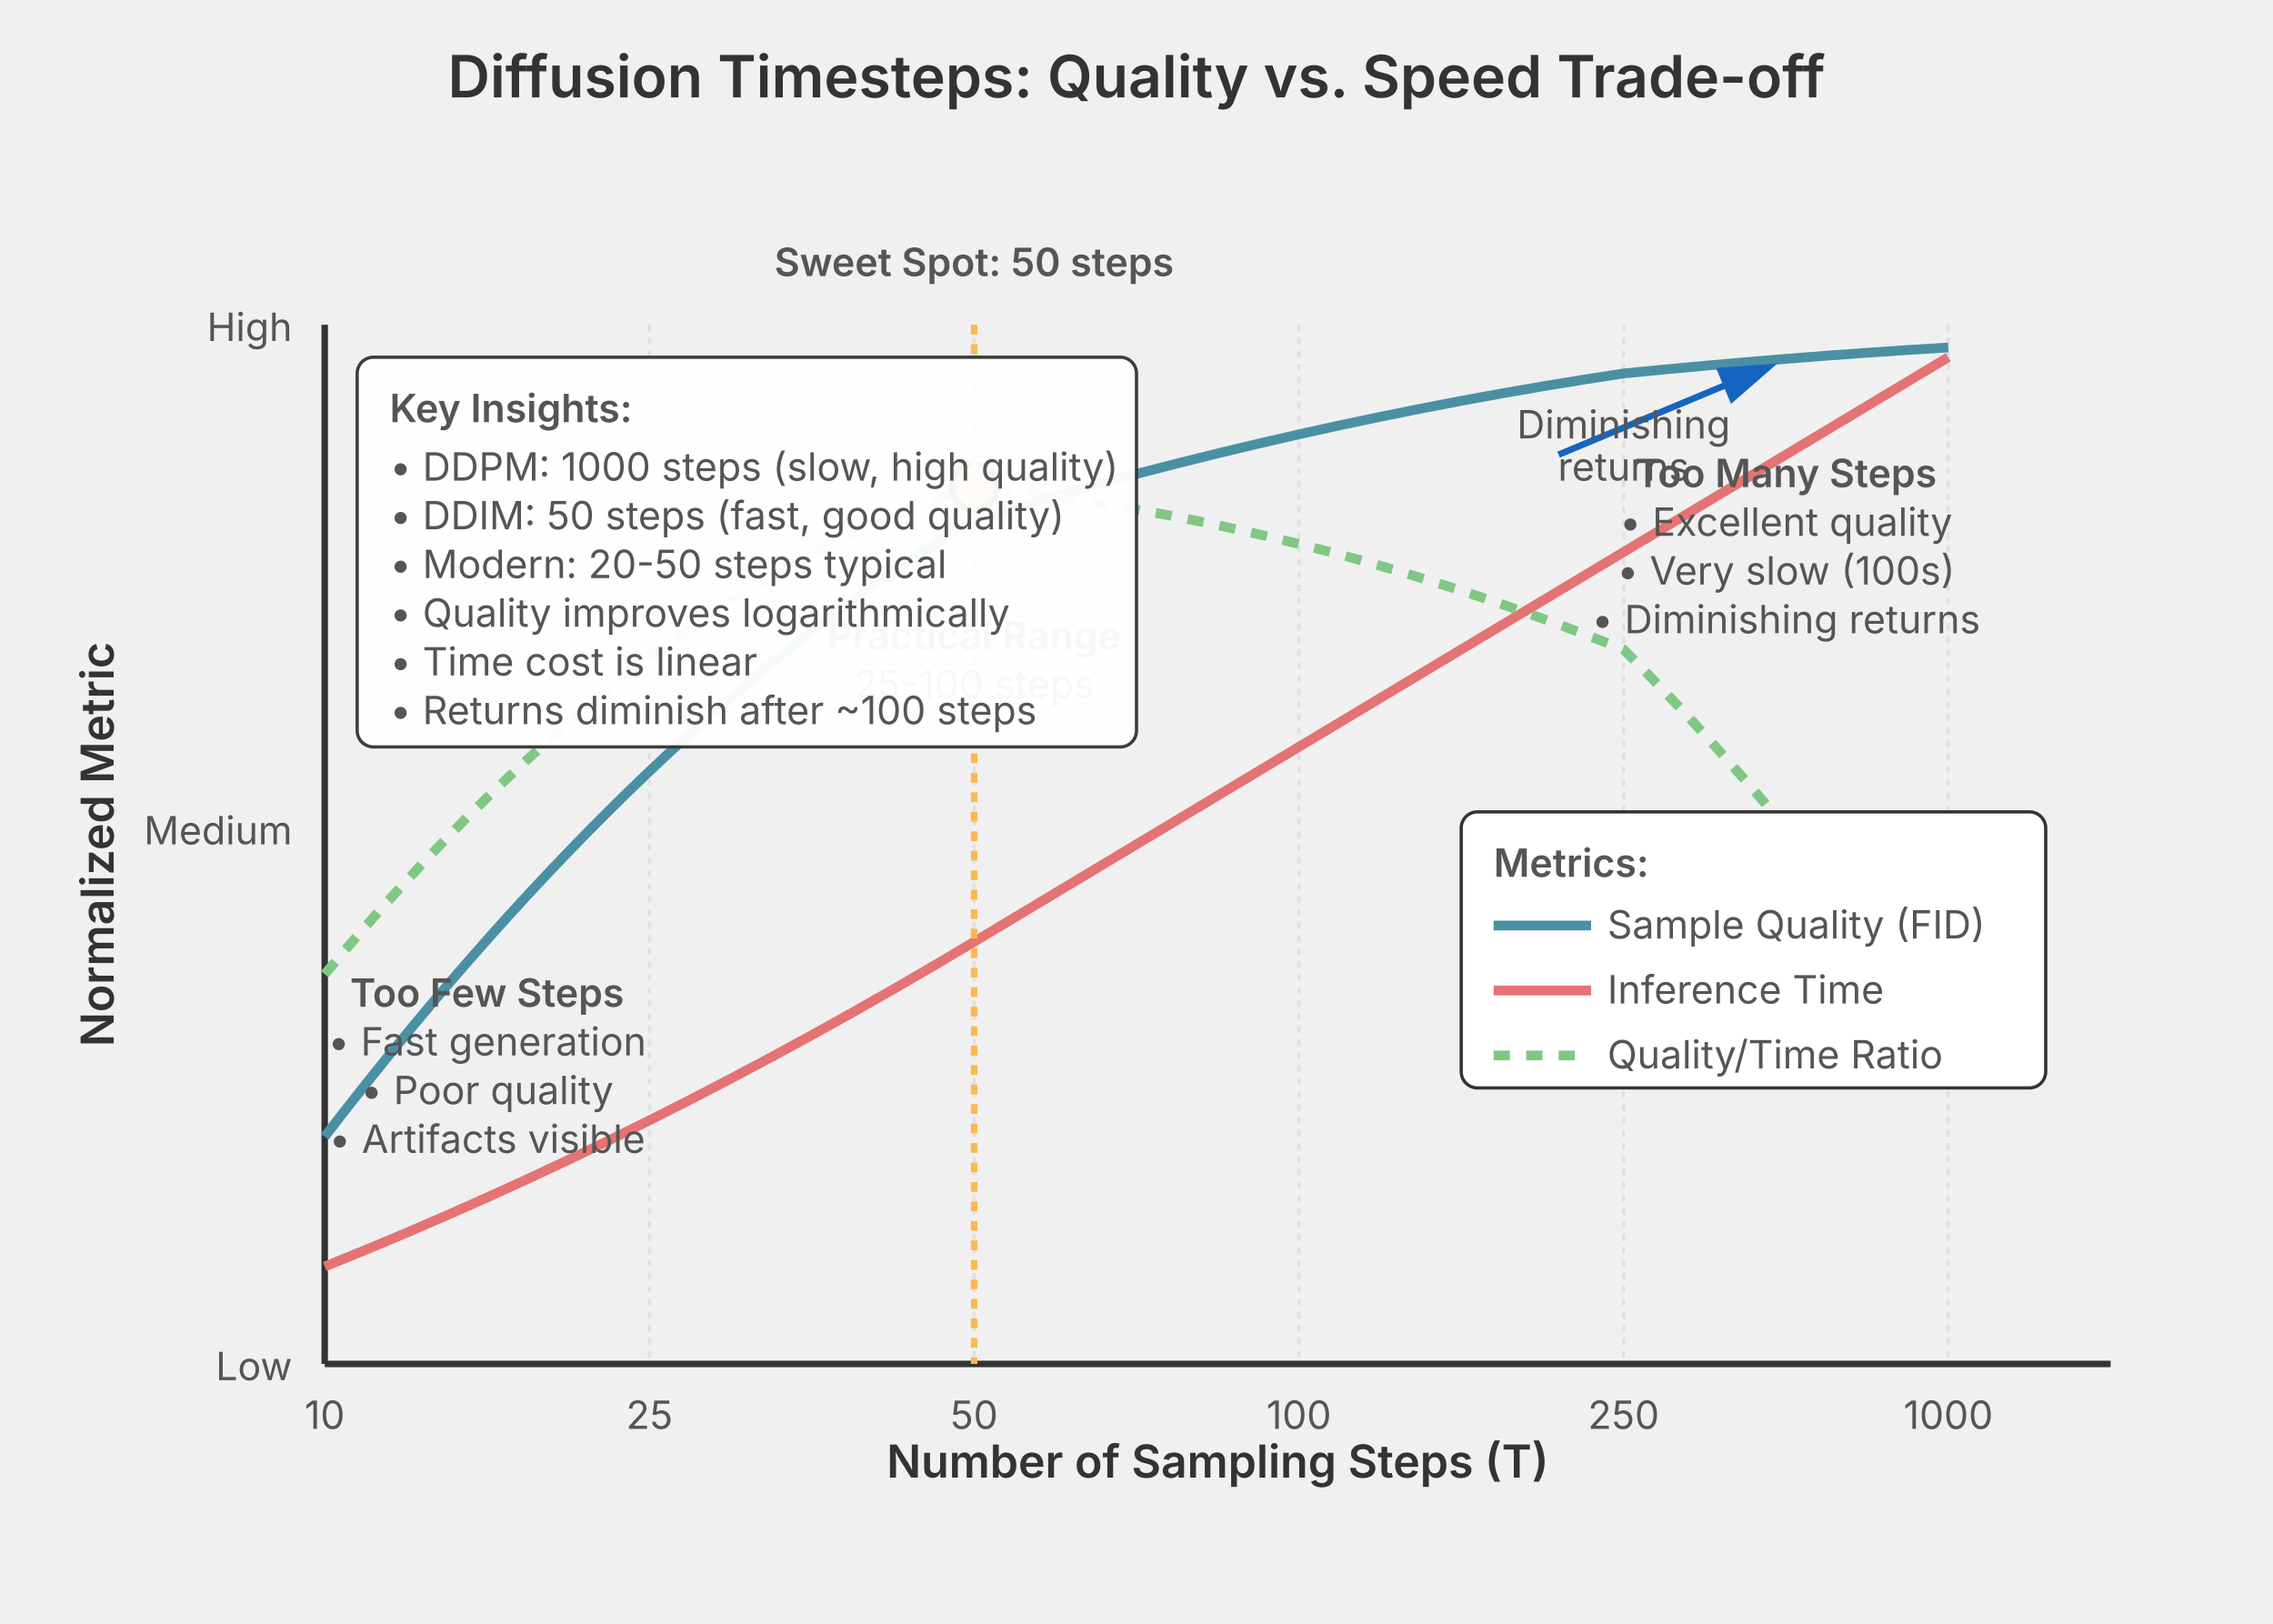
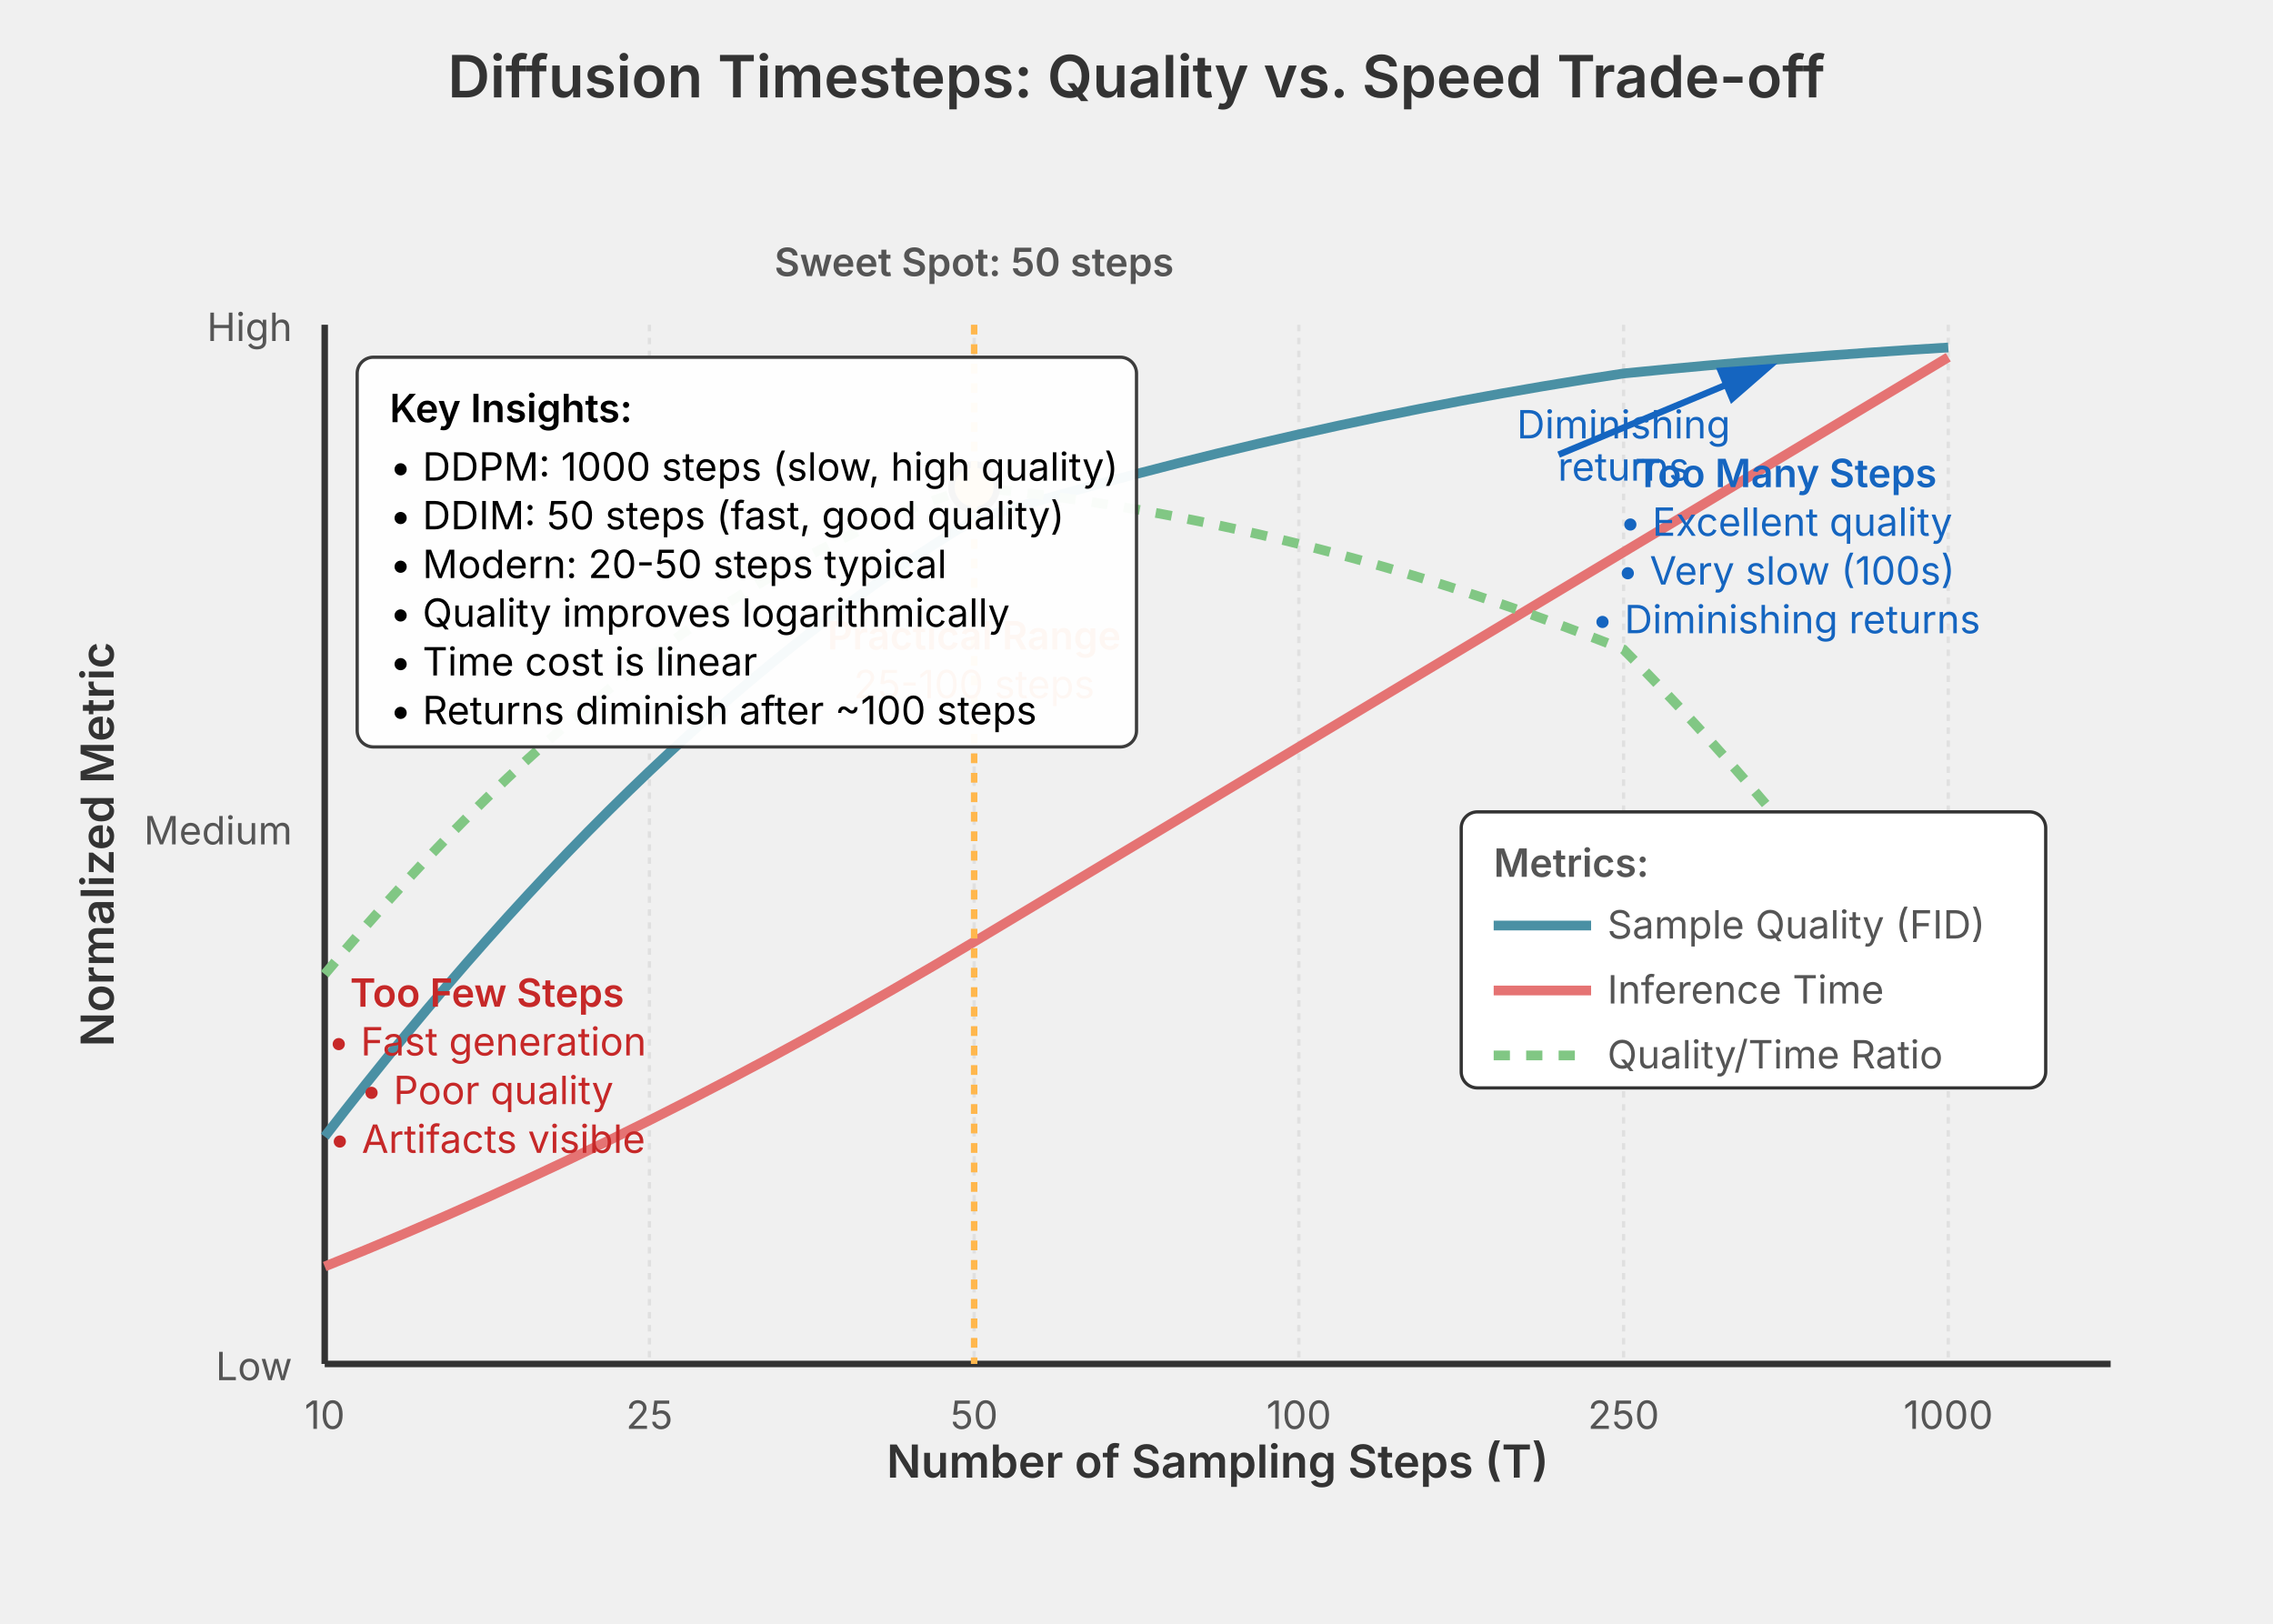
<svg xmlns="http://www.w3.org/2000/svg" viewBox="0 0 700 500">
  <defs>
    <style>
      .axis { stroke: #333; stroke-width: 2; }
      .grid { stroke: #e0e0e0; stroke-width: 1; stroke-dasharray: 2,2; }
      .quality-curve { fill: none; stroke: #4A90A4; stroke-width: 3; }
      .time-curve { fill: none; stroke: #E57373; stroke-width: 3; }
      .efficiency-curve { fill: none; stroke: #81C784; stroke-width: 3; stroke-dasharray: 5,5; }
      .label { font-family: system-ui, -apple-system, sans-serif; font-size: 14px; fill: #333; }
      .title { font-family: system-ui, -apple-system, sans-serif; font-size: 18px; font-weight: 600; fill: #333; }
      .annotation { font-family: system-ui, -apple-system, sans-serif; font-size: 12px; fill: #555; }
      .optimal-marker { fill: #FFB74D; stroke: #333; stroke-width: 2; }
      .optimal-line { stroke: #FFB74D; stroke-width: 2; stroke-dasharray: 3,3; }
    
      /* Dark mode support */
      @media (prefers-color-scheme: dark) {
        text { fill: #ffffff; }
        text[fill="#333"] { fill: #ffffff; }
        text[fill="#666"] { fill: #cccccc; }
        text[fill="#555"] { fill: #cccccc; }
        text[fill="white"],
        text[fill="#fff"] { fill: #ffffff; }

        .title { fill: #ffffff; }
        .subtitle { fill: #ffffff; }
        .label { fill: #ffffff; }
        .small-label { fill: #cccccc; }
        .axis-label { fill: #cccccc; }
        .small { fill: #cccccc; }
        .annotation { fill: #cccccc; }

        line[stroke="#333"] { stroke: #cccccc; }
        rect[stroke="#333"] { stroke: #cccccc; }
        rect[fill="white"] { fill: #1a1a1a; }
        rect[fill="#ffffff"] { fill: #1a1a1a; }

        .grid { stroke: #444444; }
        .axis { stroke: #cccccc; }

        /* Darken colored backgrounds for dark mode */
        rect[fill="white"] { fill: #1a1a1a; }
        rect[fill="#ffffff"] { fill: #1a1a1a; }
      }
    </style>
  </defs>
  <text x="350" y="30" text-anchor="middle" class="title">Diffusion Timesteps: Quality vs. Speed Trade-off</text>
  <line x1="100" y1="100" x2="100" y2="420" class="grid" />
  <line x1="200" y1="100" x2="200" y2="420" class="grid" />
  <line x1="300" y1="100" x2="300" y2="420" class="grid" />
  <line x1="400" y1="100" x2="400" y2="420" class="grid" />
  <line x1="500" y1="100" x2="500" y2="420" class="grid" />
  <line x1="600" y1="100" x2="600" y2="420" class="grid" />
  <line x1="100" y1="420" x2="650" y2="420" class="axis" />
  <line x1="100" y1="100" x2="100" y2="420" class="axis" />
  <text x="375" y="455" text-anchor="middle" class="label" font-weight="600">Number of Sampling Steps (T)</text>
  <text x="35" y="260" text-anchor="middle" class="label" font-weight="600" transform="rotate(-90 35 260)">Normalized Metric</text>
  <text x="100" y="440" text-anchor="middle" class="annotation">10</text>
  <text x="200" y="440" text-anchor="middle" class="annotation">25</text>
  <text x="300" y="440" text-anchor="middle" class="annotation">50</text>
  <text x="400" y="440" text-anchor="middle" class="annotation">100</text>
  <text x="500" y="440" text-anchor="middle" class="annotation">250</text>
  <text x="600" y="440" text-anchor="middle" class="annotation">1000</text>
  <text x="90" y="105" text-anchor="end" class="annotation">High</text>
  <text x="90" y="260" text-anchor="end" class="annotation">Medium</text>
  <text x="90" y="425" text-anchor="end" class="annotation">Low</text>
  <path d="M 100,350            Q 200,220 300,160            Q 400,130 500,115            Q 550,110 600,107" class="quality-curve" />
  <path d="M 100,390            Q 200,350 300,290            Q 400,230 500,170            Q 550,140 600,110" class="time-curve" />
  <path d="M 100,300            Q 200,180 300,150            Q 400,160 500,200            Q 550,250 600,320" class="efficiency-curve" />
  <circle cx="300" cy="150" r="7" class="optimal-marker" />
  <line x1="300" y1="100" x2="300" y2="420" class="optimal-line" />
  <text x="300" y="85" text-anchor="middle" class="annotation" font-weight="600" fill="#F57C00">Sweet Spot: 50 steps</text>
  <g transform="translate(450, 250)">
    <rect x="0" y="0" width="180" height="85" fill="white" stroke="#333" stroke-width="1" rx="5" />
    <text x="10" y="20" class="annotation" font-weight="600">Metrics:</text>
    <line x1="10" y1="35" x2="40" y2="35" class="quality-curve" />
    <text x="45" y="39" class="annotation">Sample Quality (FID)</text>
    <line x1="10" y1="55" x2="40" y2="55" class="time-curve" />
    <text x="45" y="59" class="annotation">Inference Time</text>
    <line x1="10" y1="75" x2="40" y2="75" class="efficiency-curve" />
    <text x="45" y="79" class="annotation">Quality/Time Ratio</text>
  </g>
-   <text x="150" y="310" text-anchor="middle" class="annotation" fill="#C62828" font-weight="600">Too Few Steps</text>
-   <text x="150" y="325" text-anchor="middle" class="annotation" fill="#C62828">• Fast generation</text>
-   <text x="150" y="340" text-anchor="middle" class="annotation" fill="#C62828">• Poor quality</text>
-   <text x="150" y="355" text-anchor="middle" class="annotation" fill="#C62828">• Artifacts visible</text>
-   <text x="550" y="150" text-anchor="middle" class="annotation" fill="#1565C0" font-weight="600">Too Many Steps</text>
-   <text x="550" y="165" text-anchor="middle" class="annotation" fill="#1565C0">• Excellent quality</text>
-   <text x="550" y="180" text-anchor="middle" class="annotation" fill="#1565C0">• Very slow (100s)</text>
-   <text x="550" y="195" text-anchor="middle" class="annotation" fill="#1565C0">• Diminishing returns</text>
-   <text x="300" y="200" text-anchor="middle" class="annotation" fill="#E65100" font-weight="600">Practical Range</text>
-   <text x="300" y="215" text-anchor="middle" class="annotation" fill="#E65100">25-100 steps</text>
+   <text x="150" y="310" text-anchor="middle" class="annotation" style="fill: #C62828 !important;" font-weight="600">Too Few Steps</text>
+   <text x="150" y="325" text-anchor="middle" class="annotation" style="fill: #C62828 !important;">• Fast generation</text>
+   <text x="150" y="340" text-anchor="middle" class="annotation" style="fill: #C62828 !important;">• Poor quality</text>
+   <text x="150" y="355" text-anchor="middle" class="annotation" style="fill: #C62828 !important;">• Artifacts visible</text>
+   <text x="550" y="150" text-anchor="middle" class="annotation" style="fill: #1565C0 !important;" font-weight="600">Too Many Steps</text>
+   <text x="550" y="165" text-anchor="middle" class="annotation" style="fill: #1565C0 !important;">• Excellent quality</text>
+   <text x="550" y="180" text-anchor="middle" class="annotation" style="fill: #1565C0 !important;">• Very slow (100s)</text>
+   <text x="550" y="195" text-anchor="middle" class="annotation" style="fill: #1565C0 !important;">• Diminishing returns</text>
+   <text x="300" y="200" text-anchor="middle" class="annotation" style="fill: #E65100 !important;" font-weight="600">Practical Range</text>
+   <text x="300" y="215" text-anchor="middle" class="annotation" style="fill: #E65100 !important;">25-100 steps</text>
  <rect x="110" y="110" width="240" height="120" fill="white" stroke="#333" stroke-width="1" rx="5" opacity="0.95" />
-   <text x="120" y="130" class="annotation" font-weight="600">Key Insights:</text>
-   <text x="120" y="148" class="annotation">• DDPM: 1000 steps (slow, high quality)</text>
-   <text x="120" y="163" class="annotation">• DDIM: 50 steps (fast, good quality)</text>
-   <text x="120" y="178" class="annotation">• Modern: 20-50 steps typical</text>
-   <text x="120" y="193" class="annotation">• Quality improves logarithmically</text>
-   <text x="120" y="208" class="annotation">• Time cost is linear</text>
-   <text x="120" y="223" class="annotation">• Returns diminish after ~100 steps</text>
+   <text x="120" y="130" class="annotation" style="fill: #000 !important;" font-weight="600">Key Insights:</text>
+   <text x="120" y="148" class="annotation" style="fill: #000 !important;">• DDPM: 1000 steps (slow, high quality)</text>
+   <text x="120" y="163" class="annotation" style="fill: #000 !important;">• DDIM: 50 steps (fast, good quality)</text>
+   <text x="120" y="178" class="annotation" style="fill: #000 !important;">• Modern: 20-50 steps typical</text>
+   <text x="120" y="193" class="annotation" style="fill: #000 !important;">• Quality improves logarithmically</text>
+   <text x="120" y="208" class="annotation" style="fill: #000 !important;">• Time cost is linear</text>
+   <text x="120" y="223" class="annotation" style="fill: #000 !important;">• Returns diminish after ~100 steps</text>
  <defs>
    <marker id="arrowBlue" markerWidth="10" markerHeight="10" refX="5" refY="3" orient="auto" markerUnits="strokeWidth">
      <path d="M0,0 L0,6 L9,3 z" fill="#1565C0" />
    </marker>
  </defs>
  <path d="M 480,140 L 540,115" stroke="#1565C0" stroke-width="2" fill="none" marker-end="url(#arrowBlue)" />
-   <text x="500" y="135" text-anchor="middle" class="annotation" fill="#1565C0" font-size="11">Diminishing</text>
-   <text x="500" y="148" text-anchor="middle" class="annotation" fill="#1565C0" font-size="11">returns</text>
+   <text x="500" y="135" text-anchor="middle" class="annotation" style="fill: #1565C0 !important;" font-size="11">Diminishing</text>
+   <text x="500" y="148" text-anchor="middle" class="annotation" style="fill: #1565C0 !important;" font-size="11">returns</text>
</svg>
